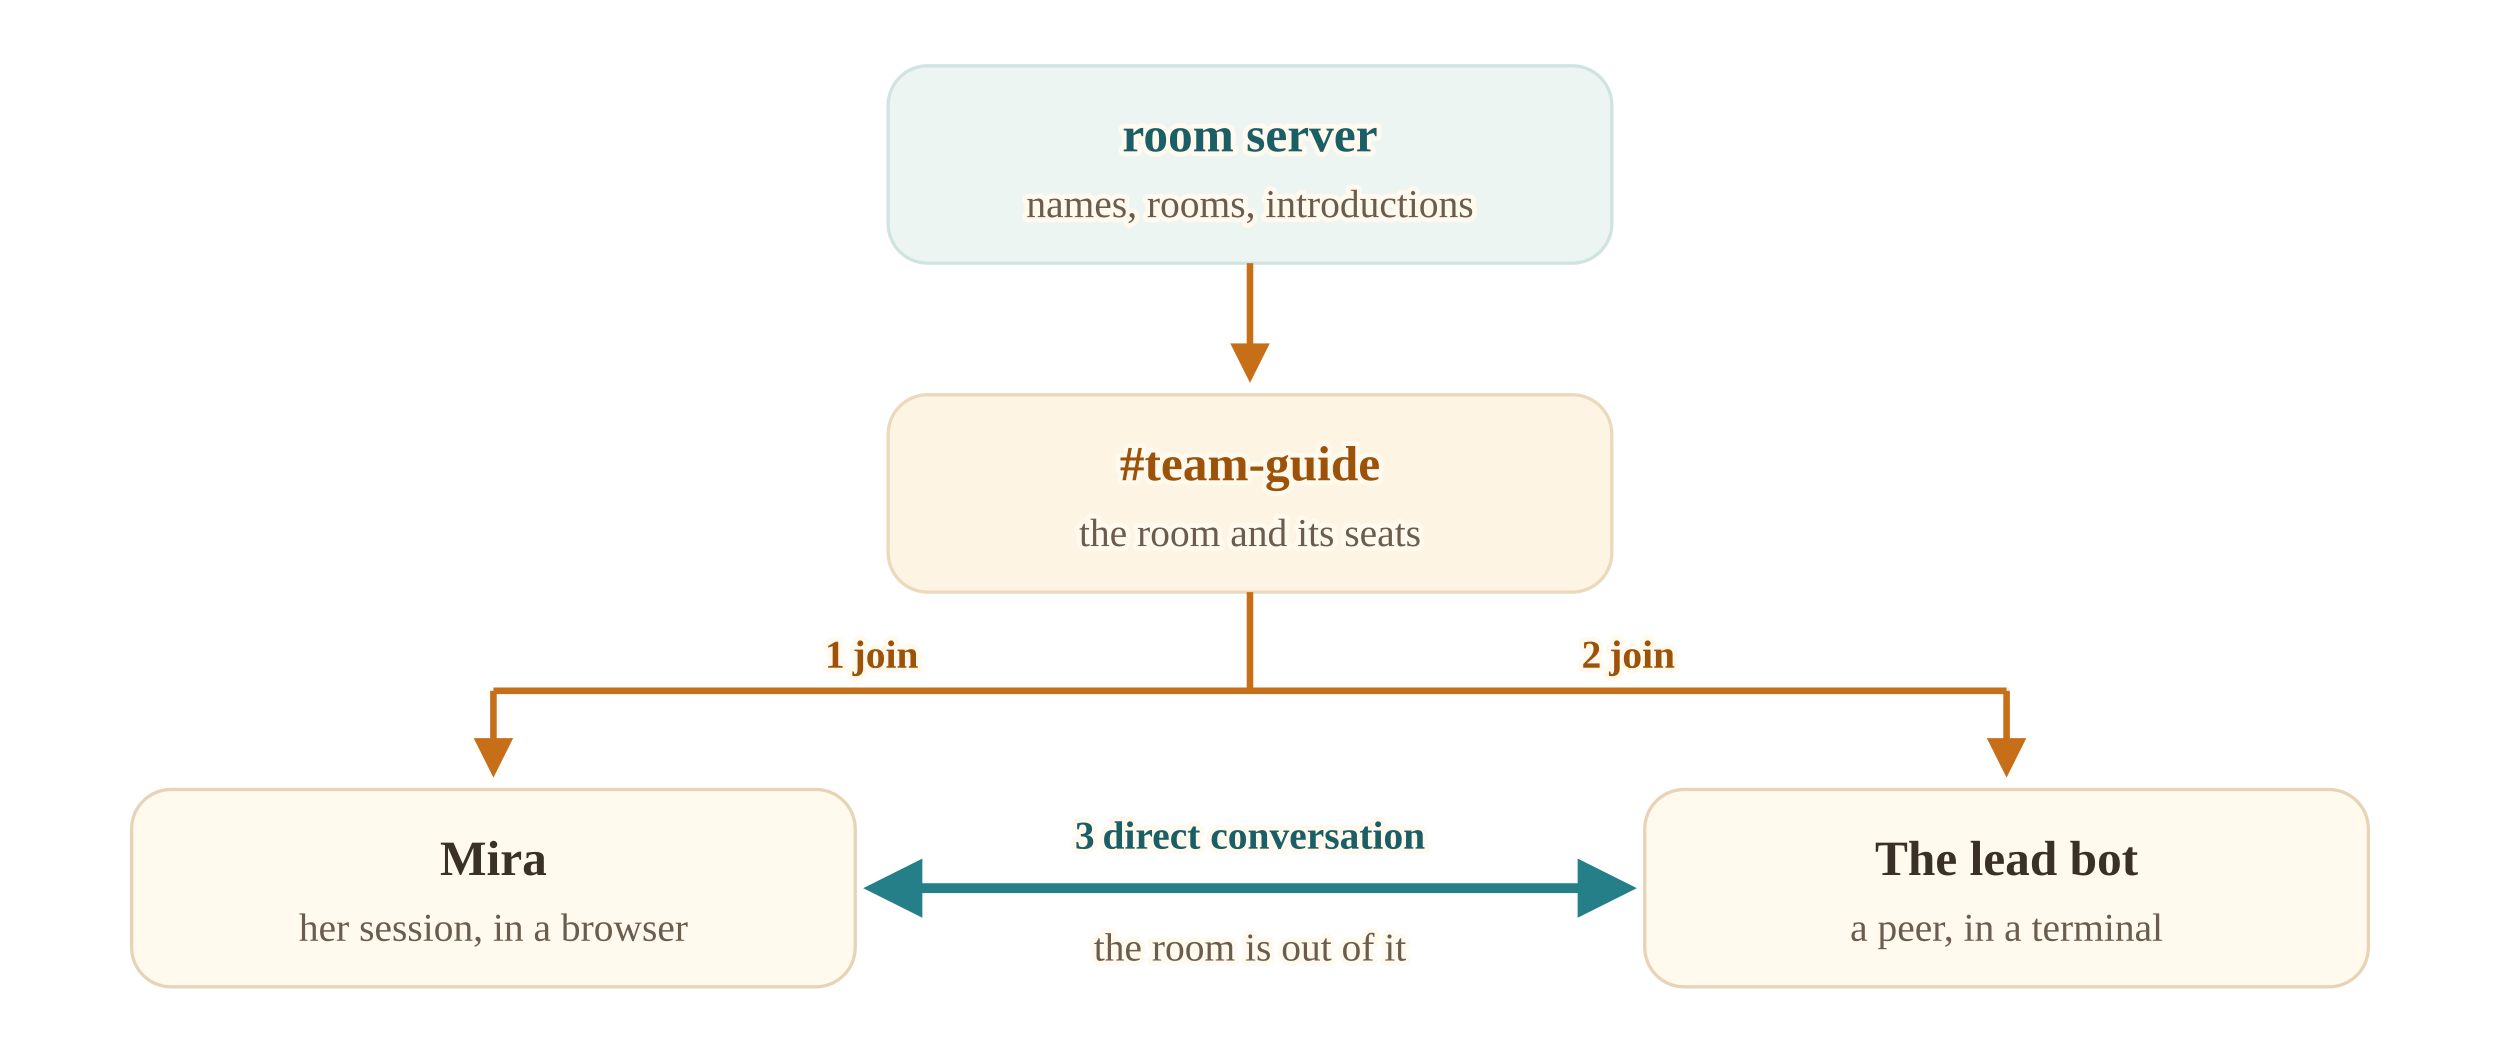
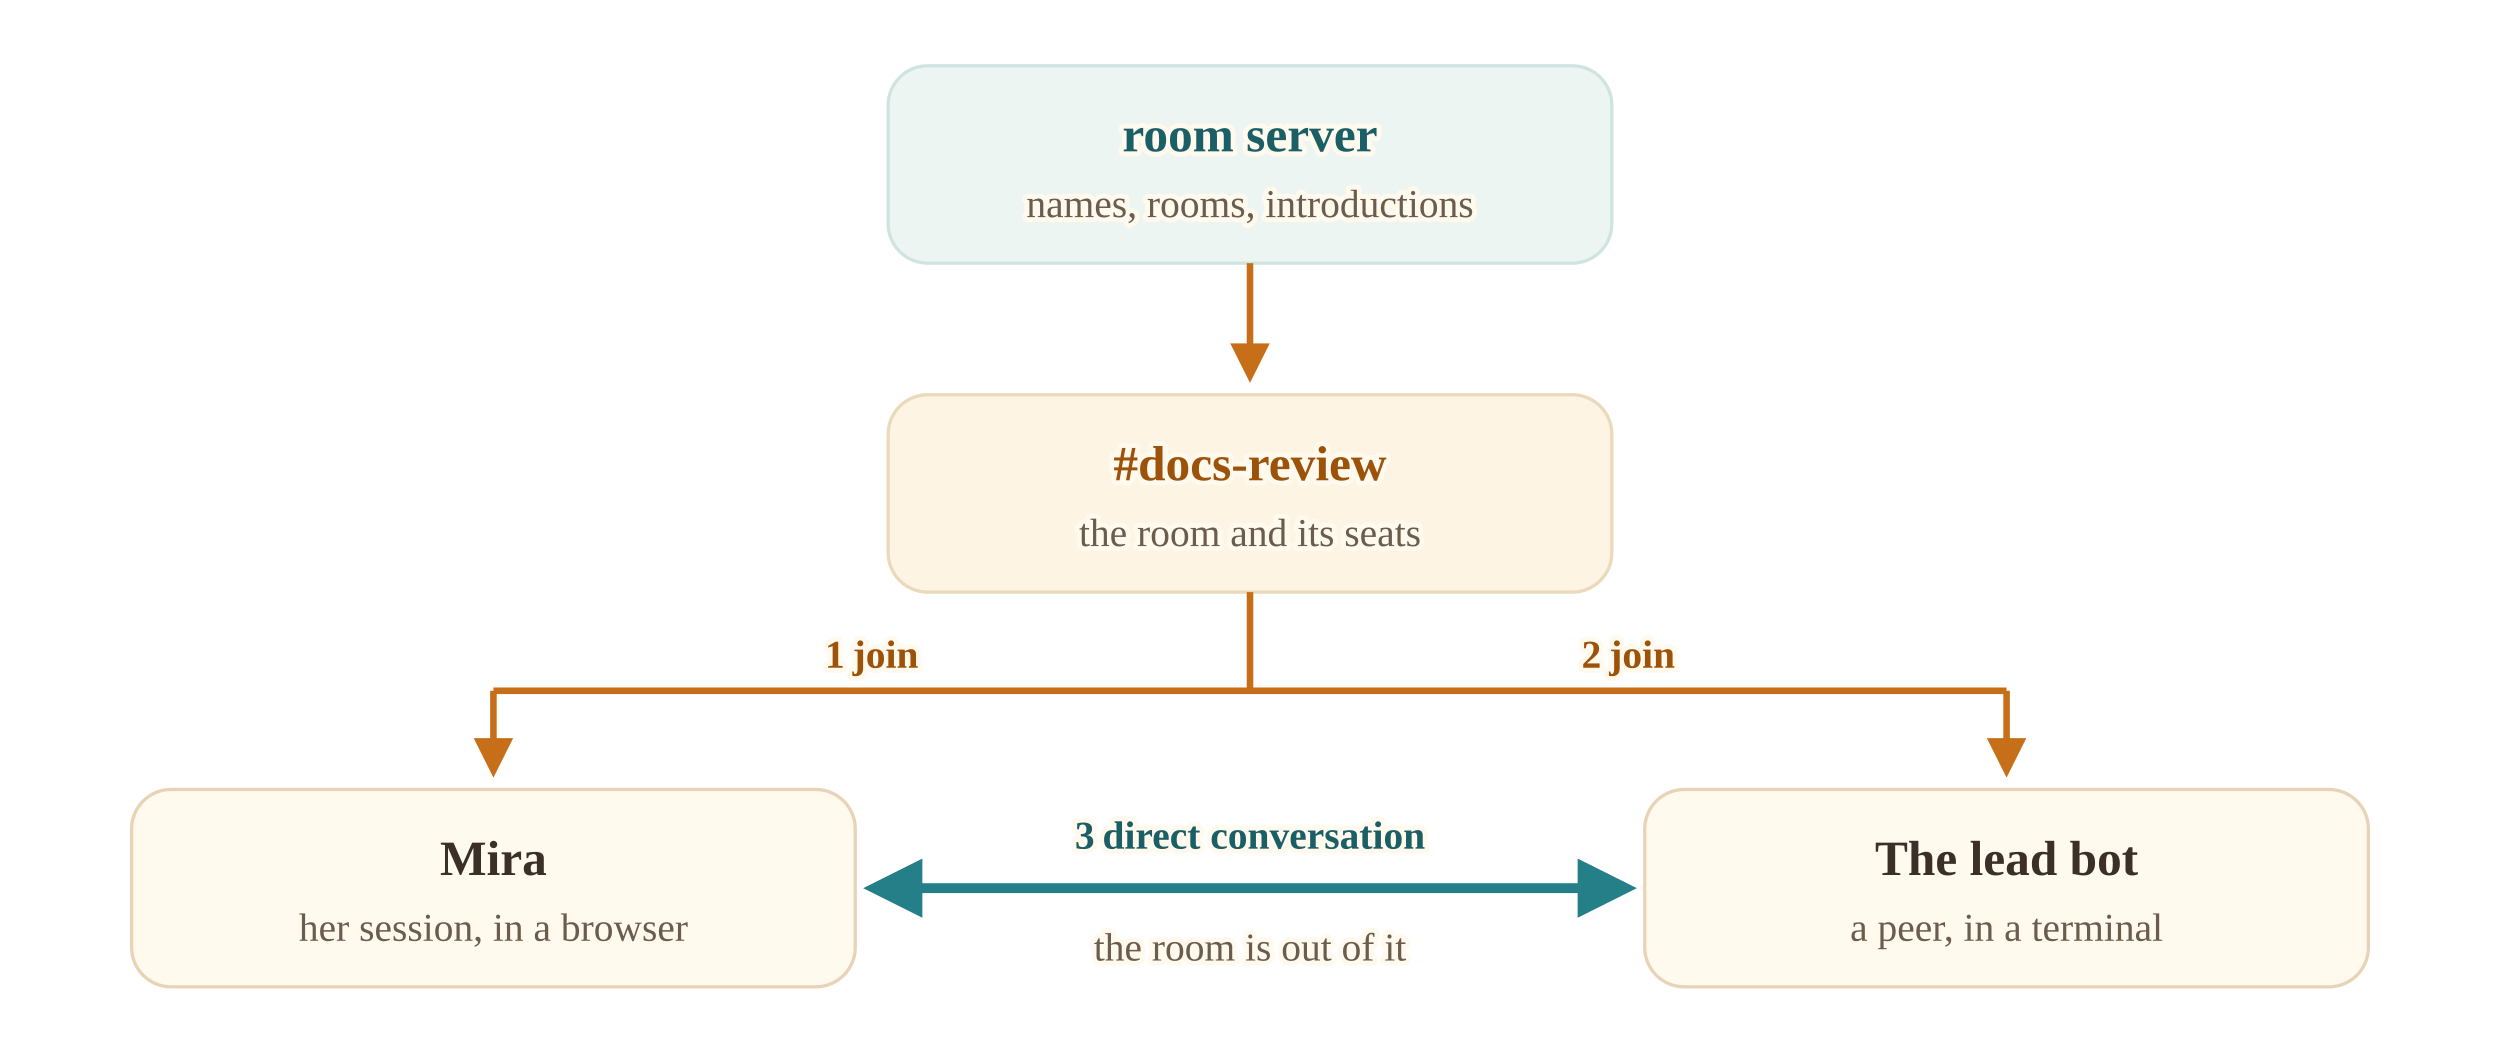
<svg xmlns="http://www.w3.org/2000/svg" viewBox="0 0 760 320" width="760" height="320" role="img" aria-label="The room server gives a person and a bot the same room. Each joins through the room. The room then introduces the two to each other, and from then on they talk directly, with the room out of it.">
  <style>
    text { font-family: var(--font-sans, system-ui, sans-serif); fill: var(--ink, #3a3027); paint-order: stroke; stroke: var(--paper-raised, #fff9ee); stroke-width: 3px; stroke-linejoin: round; }
    .title { font-size: 15px; font-weight: 700; }
    .sub { font-size: 12px; fill: var(--ink-soft, #6b5d4d); }
    .ink-warm { fill: var(--dia-accent-deep, #9d5209); }
    .ink-cool { fill: var(--dia-teal-deep, #1b5f66); }
    .step { font-size: 12px; font-weight: 700; fill: var(--accent-deep, #9d5209); }
    .cap { font-size: 12px; font-weight: 700; fill: var(--teal-deep, #1b5f66); }
    .bead { visibility: hidden; }
    @supports (offset-path: path("M0 0 L1 1")) { .bead { visibility: visible; } }
    /* One 9s loop: the two joins ride the bus from the room to each peer,
       then the direct line draws itself solid and a bead crosses it. */
    .join-a { offset-path: path("M380 180 L380 210 L150 210 L150 236"); animation: rc-join-a 9s ease-in-out infinite; }
    .join-b { offset-path: path("M380 180 L380 210 L610 210 L610 236"); animation: rc-join-b 9s ease-in-out infinite; }
    .direct-bead { offset-path: path("M266 270 L494 270"); animation: rc-direct 9s ease-in-out infinite; }
    .direct-line { animation: rc-direct-line 9s ease-in-out infinite; }
    @keyframes rc-join-a {
      0%, 5% { offset-distance: 0%; opacity: 0; }
      8% { opacity: 1; }
      24% { offset-distance: 100%; opacity: 1; }
      27%, 100% { offset-distance: 100%; opacity: 0; }
    }
    @keyframes rc-join-b {
      0%, 17% { offset-distance: 0%; opacity: 0; }
      20% { opacity: 1; }
      36% { offset-distance: 100%; opacity: 1; }
      39%, 100% { offset-distance: 100%; opacity: 0; }
    }
    @keyframes rc-direct {
      0%, 49% { offset-distance: 0%; opacity: 0; }
      53% { opacity: 1; }
      72% { offset-distance: 100%; opacity: 1; }
      76%, 100% { offset-distance: 100%; opacity: 0; }
    }
    @keyframes rc-direct-line {
      0%, 46% { opacity: 0.3; stroke-dasharray: 2 8; }
      55%, 88% { opacity: 1; stroke-dasharray: 8 0; }
      96%, 100% { opacity: 0.3; stroke-dasharray: 2 8; }
    }
    @media (prefers-reduced-motion: reduce) {
      * { animation: none !important; }
      .bead { visibility: hidden !important; }
      .direct-line { opacity: 1; stroke-dasharray: none; }
    }
  </style>
  <defs>
    <marker id="rc-arrow" viewBox="0 0 10 10" refX="8" refY="5" markerWidth="6" markerHeight="6" orient="auto-start-reverse">
      <path d="M0 0 L10 5 L0 10 z" fill="var(--accent, #c76f18)" />
    </marker>
    <marker id="rc-cool-arrow" viewBox="0 0 10 10" refX="8" refY="5" markerWidth="6" markerHeight="6" orient="auto-start-reverse">
      <path d="M0 0 L10 5 L0 10 z" fill="var(--teal, #257f88)" />
    </marker>
  </defs>
  <rect x="270" y="20" width="220" height="60" rx="12" fill="var(--dia-cool-fill, #edf5f3)" stroke="var(--dia-cool-strong, #cfe4e1)" />
  <text x="380" y="46" text-anchor="middle" class="title ink-cool">room server</text>
  <text x="380" y="66" text-anchor="middle" class="sub">names, rooms, introductions</text>
  <path d="M380 80 L380 114" stroke="var(--accent, #c76f18)" stroke-width="2" marker-end="url(#rc-arrow)" />
  <rect x="270" y="120" width="220" height="60" rx="12" fill="var(--dia-warm-fill, #fdf4e3)" stroke="var(--dia-warm-rule, #ead9bb)" />
-   <text x="380" y="146" text-anchor="middle" class="title ink-warm">#team-guide</text>
+   <text x="380" y="146" text-anchor="middle" class="title ink-warm">#docs-review</text>
  <text x="380" y="166" text-anchor="middle" class="sub">the room and its seats</text>
  <path d="M380 180 L380 210 M150 210 L610 210" fill="none" stroke="var(--accent, #c76f18)" stroke-width="2" />
  <path d="M150 210 L150 234" stroke="var(--accent, #c76f18)" stroke-width="2" marker-end="url(#rc-arrow)" />
  <path d="M610 210 L610 234" stroke="var(--accent, #c76f18)" stroke-width="2" marker-end="url(#rc-arrow)" />
  <text x="265" y="203" text-anchor="middle" class="step">1 join</text>
  <text x="495" y="203" text-anchor="middle" class="step">2 join</text>
  <rect x="40" y="240" width="220" height="60" rx="12" fill="var(--paper-raised, #fff9ee)" stroke="var(--rule, #e7d4b7)" />
  <text x="150" y="266" text-anchor="middle" class="title">Mira</text>
  <text x="150" y="286" text-anchor="middle" class="sub">her session, in a browser</text>
  <rect x="500" y="240" width="220" height="60" rx="12" fill="var(--paper-raised, #fff9ee)" stroke="var(--rule, #e7d4b7)" />
  <text x="610" y="266" text-anchor="middle" class="title">The lead bot</text>
  <text x="610" y="286" text-anchor="middle" class="sub">a peer, in a terminal</text>
  <path class="direct-line" d="M266 270 L494 270" fill="none" stroke="var(--teal, #257f88)" stroke-width="3" marker-start="url(#rc-cool-arrow)" marker-end="url(#rc-cool-arrow)" />
  <text x="380" y="258" text-anchor="middle" class="cap">3 direct conversation</text>
  <text x="380" y="292" text-anchor="middle" class="sub">the room is out of it</text>
  <circle class="bead join-a" r="5" fill="var(--accent, #c76f18)" stroke="var(--paper-raised, #fff9ee)" stroke-width="2" />
  <circle class="bead join-b" r="5" fill="var(--accent, #c76f18)" stroke="var(--paper-raised, #fff9ee)" stroke-width="2" />
  <circle class="bead direct-bead" r="5" fill="var(--teal, #257f88)" stroke="var(--paper-raised, #fff9ee)" stroke-width="2" />
</svg>
